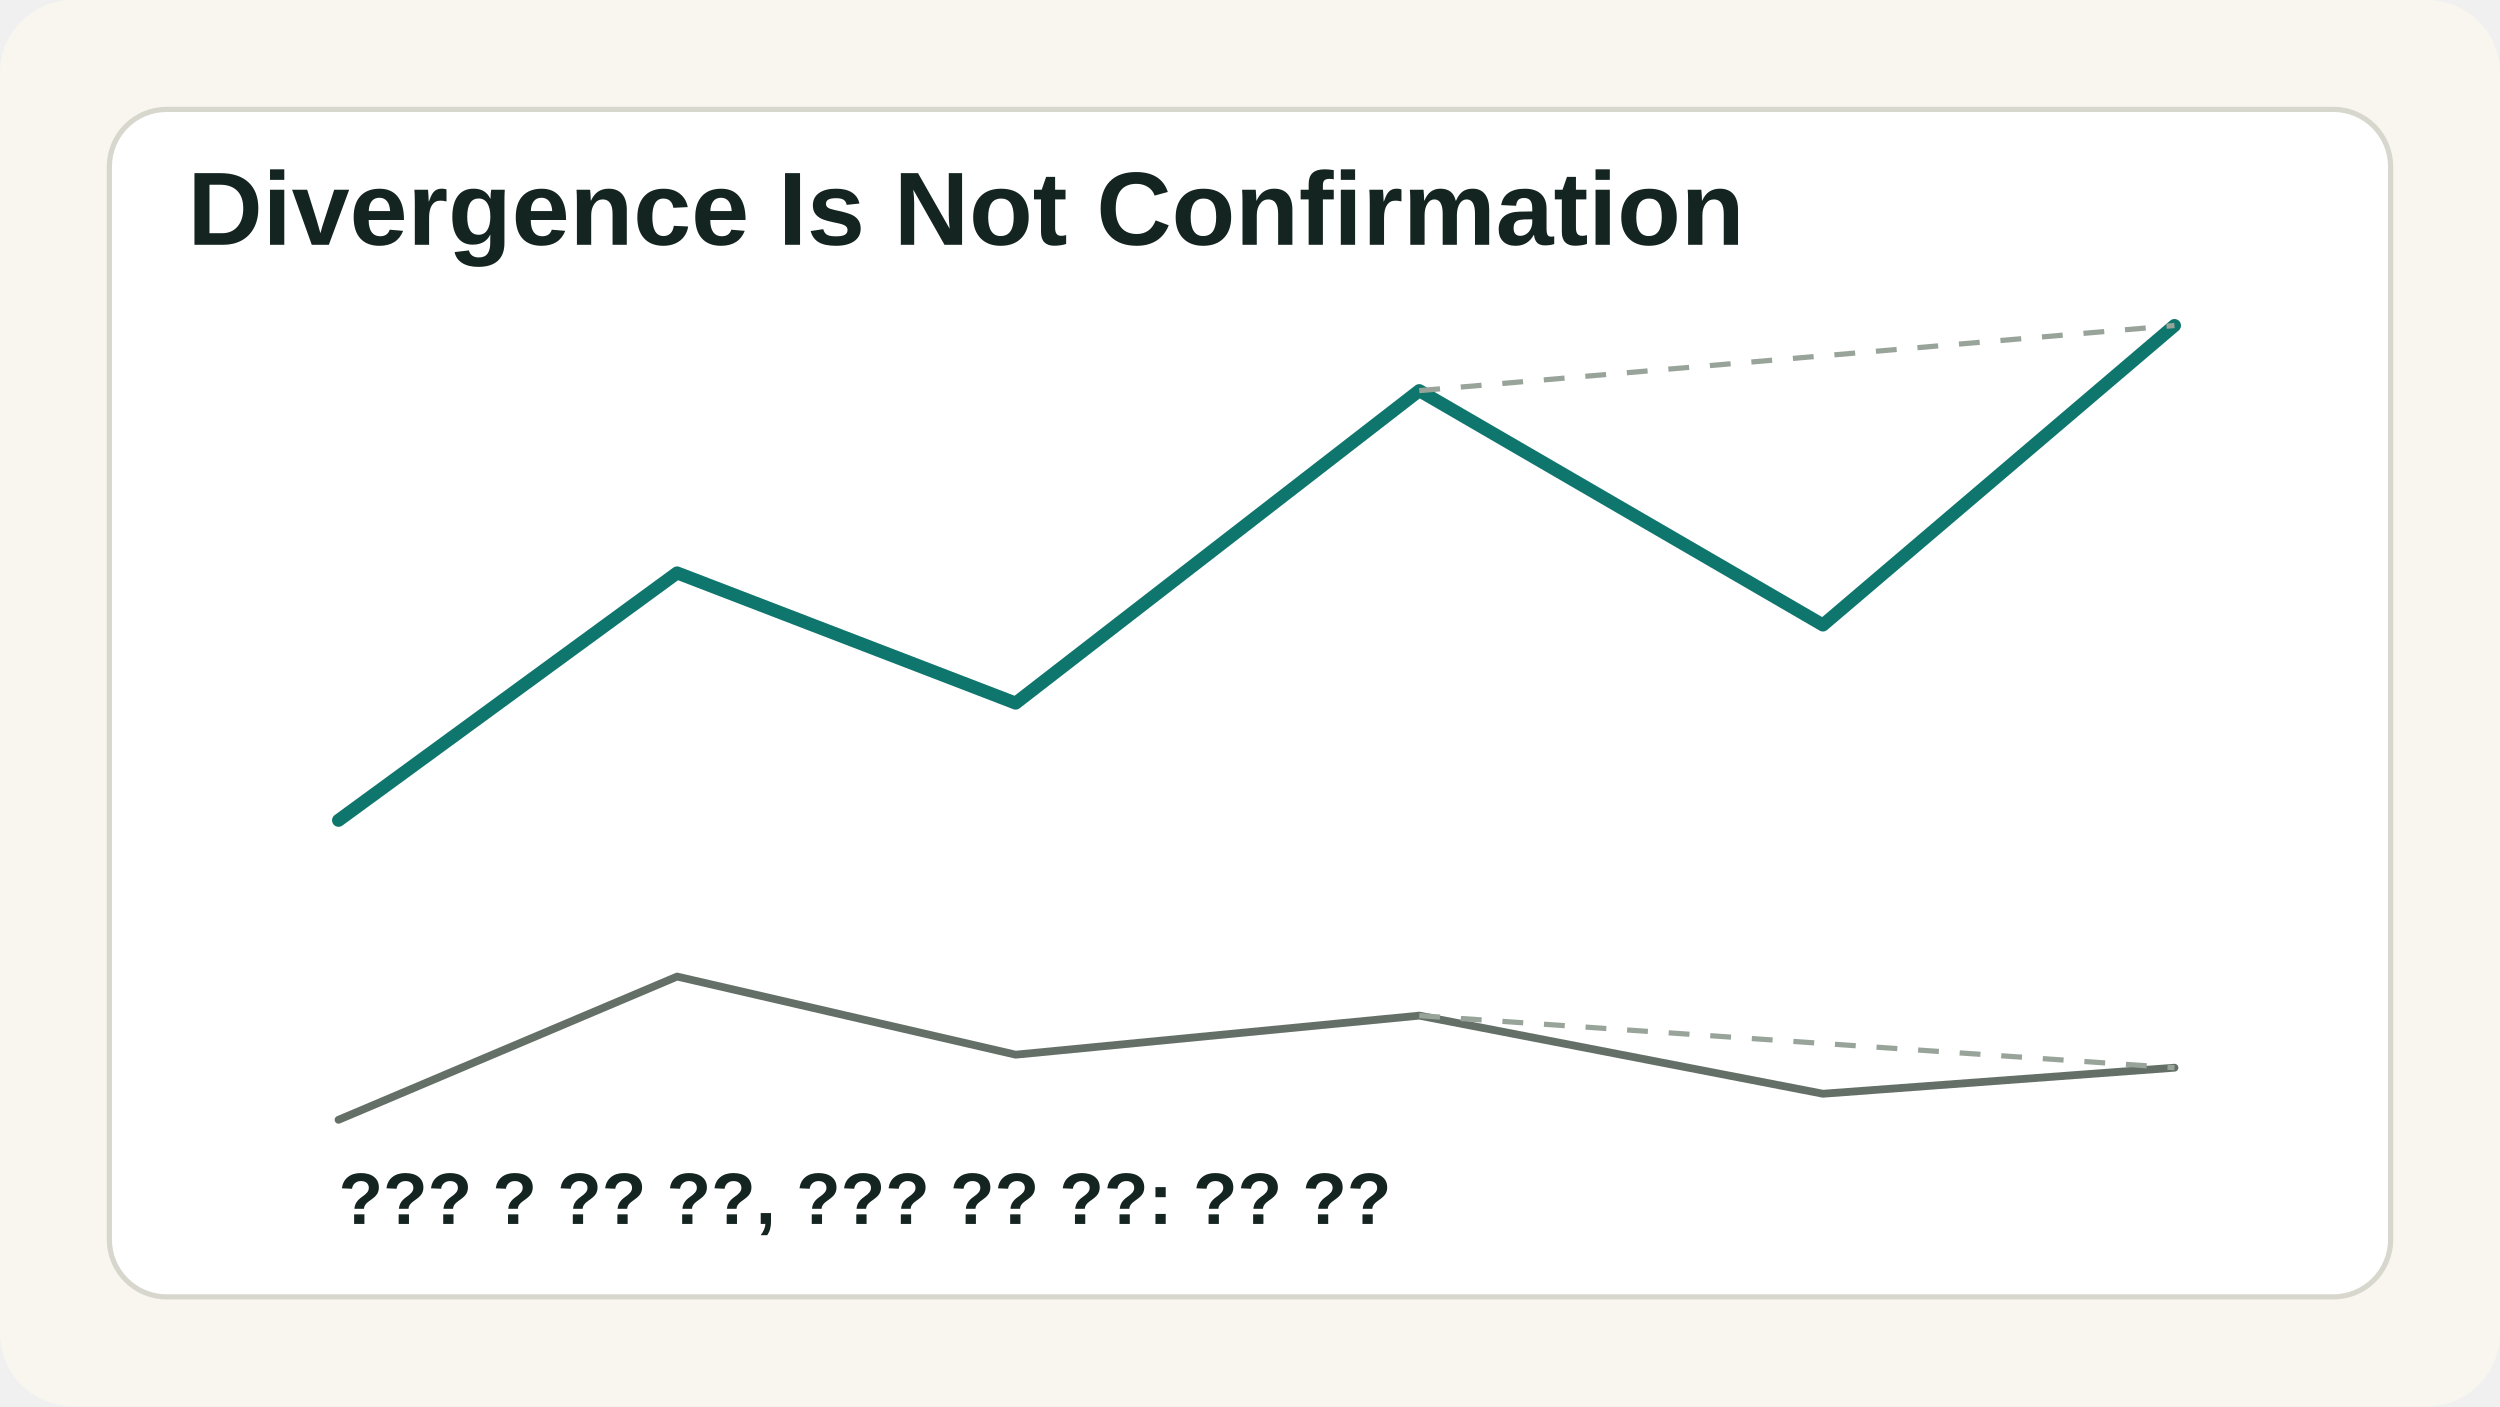
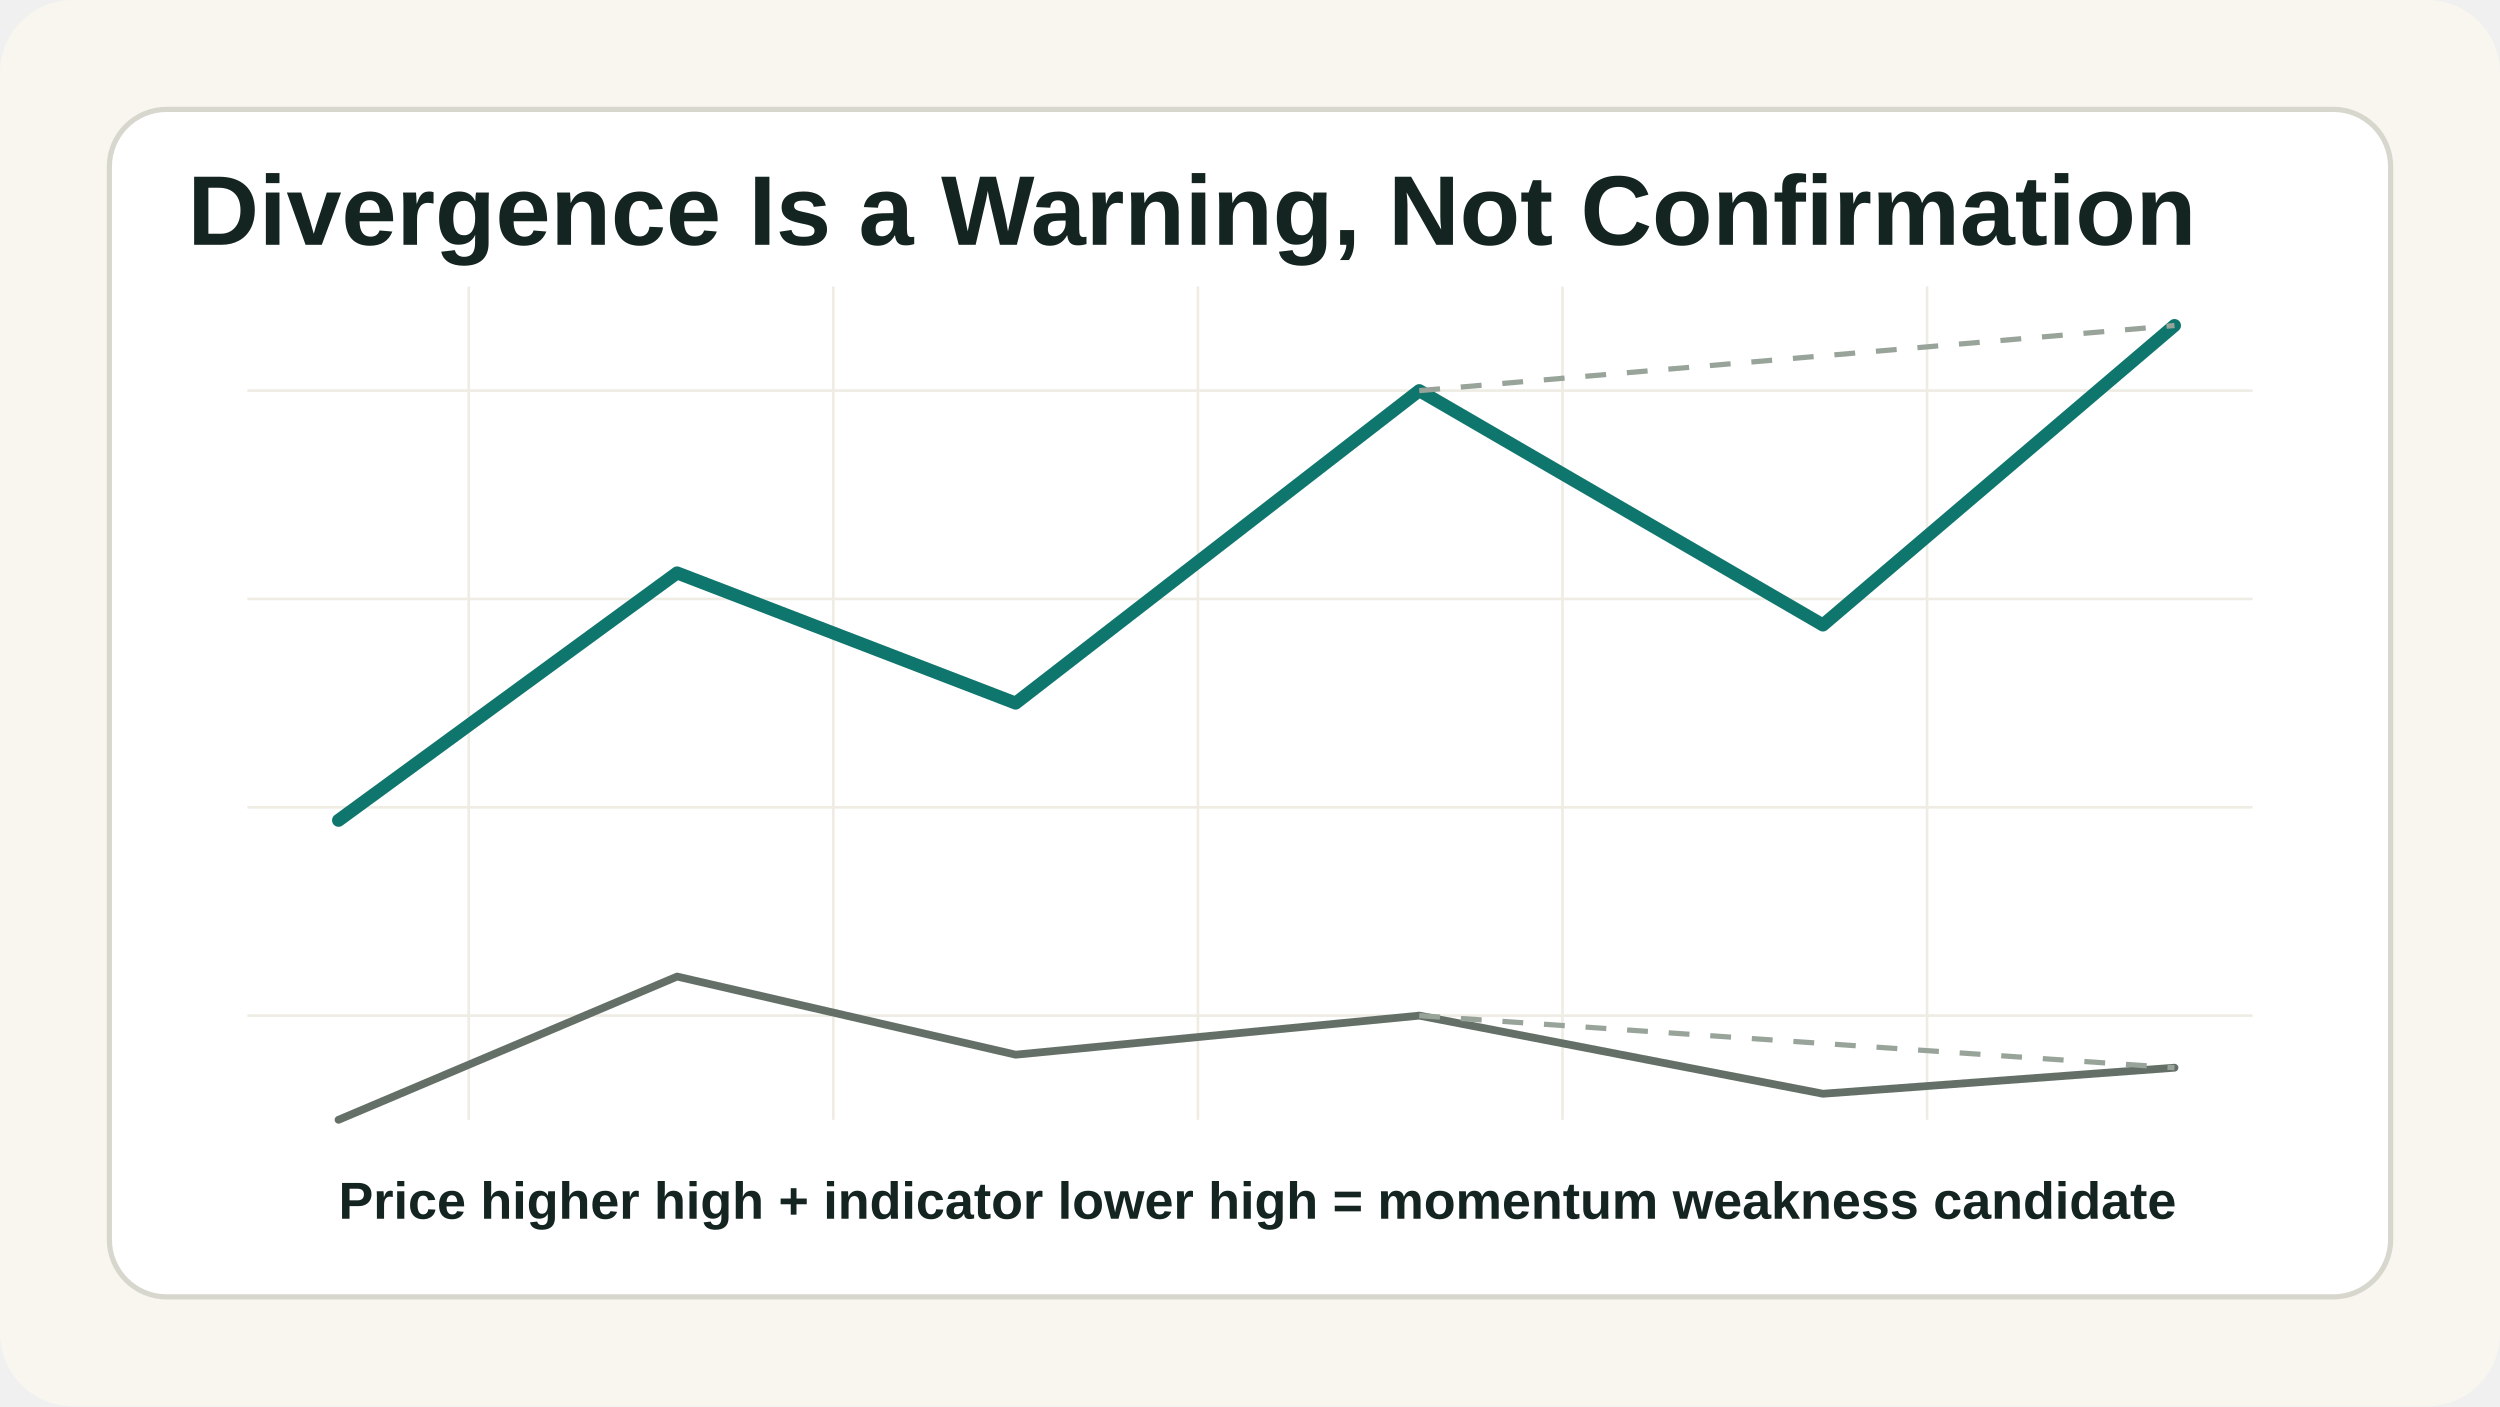
<svg xmlns="http://www.w3.org/2000/svg" width="960" height="540" viewBox="0 0 960 540" role="img">
  <defs>
-     <style>.bg{fill:#f8f6ef}.panel{fill:#fff;stroke:#d8d7cd;stroke-width:2}.axis{stroke:#98a39a;stroke-width:2}.up{stroke:#0f766e;stroke-width:5;fill:none;stroke-linecap:round;stroke-linejoin:round}.down{stroke:#b45309;stroke-width:5;fill:none;stroke-linecap:round;stroke-linejoin:round}.muted{stroke:#647067;stroke-width:3;fill:none;stroke-linecap:round;stroke-linejoin:round}.zone{fill:#0f766e;opacity:.10}.risk{fill:#b45309;opacity:.13}.txt{font-family:Arial,'Noto Sans KR',sans-serif;fill:#142420;font-weight:700}.small{font-size:20px}.mid{font-size:28px}.big{font-size:40px}.thin{font-weight:500;fill:#50605a}.dash{stroke-dasharray:8 8}</style>
+     <style>.bg{fill:#f8f6ef}.panel{fill:#fff;stroke:#d8d7cd;stroke-width:2}.grid{stroke:#e8e5da;stroke-width:1}.axis{stroke:#98a39a;stroke-width:2}.up{stroke:#0f766e;stroke-width:5;fill:none;stroke-linecap:round;stroke-linejoin:round}.down{stroke:#b45309;stroke-width:5;fill:none;stroke-linecap:round;stroke-linejoin:round}.muted{stroke:#647067;stroke-width:3;fill:none;stroke-linecap:round;stroke-linejoin:round}.thin{stroke:#647067;stroke-width:2;fill:none;stroke-linecap:round;stroke-linejoin:round}.dash{stroke-dasharray:8 8}.zone{fill:#0f766e;opacity:.10}.risk{fill:#b45309;opacity:.13}.target{fill:#0f766e;opacity:.16}.txt{font-family:Arial,sans-serif;fill:#142420;font-weight:700}.small{font-size:20px}.mid{font-size:28px}.big{font-size:38px}.note{font-size:18px;fill:#50605a;font-weight:600}.label{fill:#fff;font-size:16px;font-weight:700}</style>
  </defs>
  <rect class="bg" width="960" height="540" rx="28" />
  <rect class="panel" x="42" y="42" width="876" height="456" rx="22" />
-   <text class="txt big" x="72" y="94">Divergence Is Not Confirmation</text>
+   <g opacity=".75">
+     <path class="grid" d="M95 150H865M95 230H865M95 310H865M95 390H865M180 110V430M320 110V430M460 110V430M600 110V430M740 110V430" />
+   </g>
+   <text class="txt big" x="72" y="94">Divergence Is a Warning, Not Confirmation</text>
  <path class="up" d="M130 315L260 220L390 270L545 150L700 240L835 125" />
  <path class="muted" d="M130 430L260 375L390 405L545 390L700 420L835 410" />
  <path class="axis dash" d="M545 150L835 125M545 390L835 410" />
-   <text class="txt mid" x="130" y="470">??? ? ?? ??, ??? ?? ??: ?? ??</text>
+   <text class="txt small" x="130" y="468">Price higher high + indicator lower high = momentum weakness candidate</text>
</svg>
